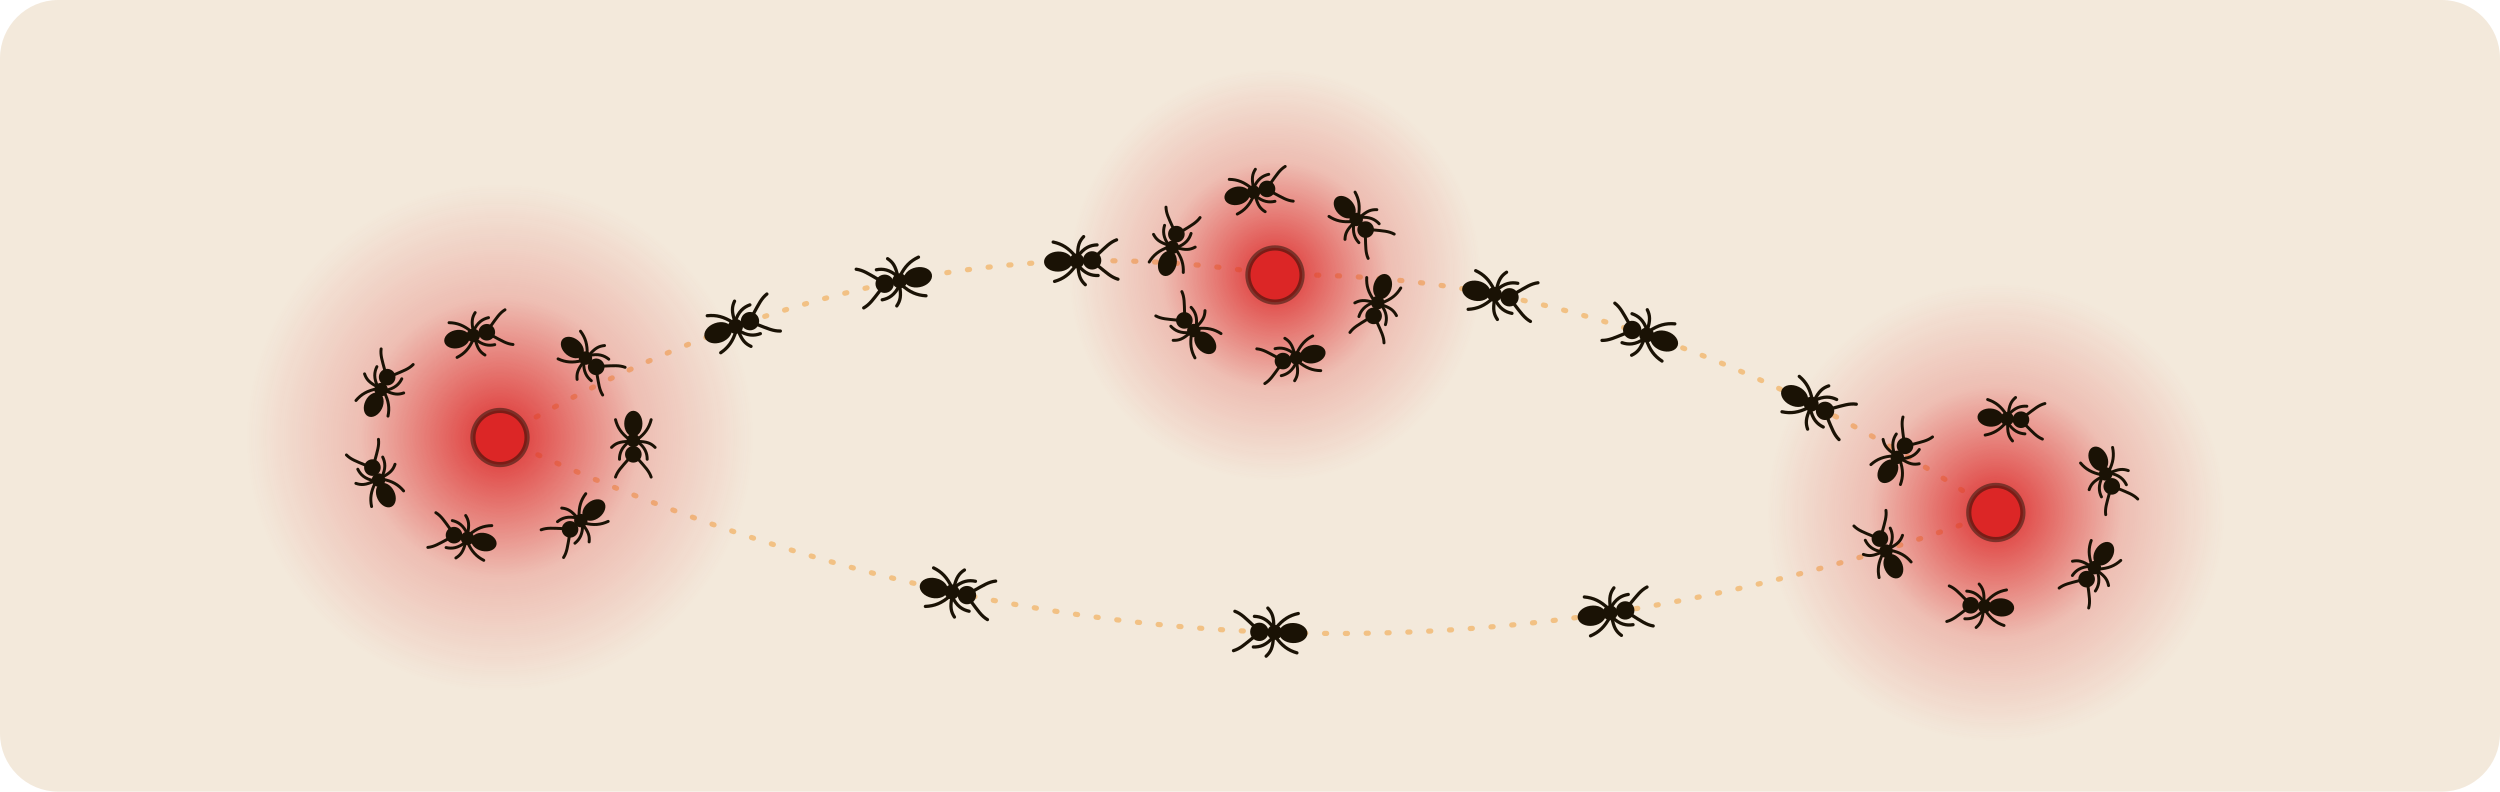
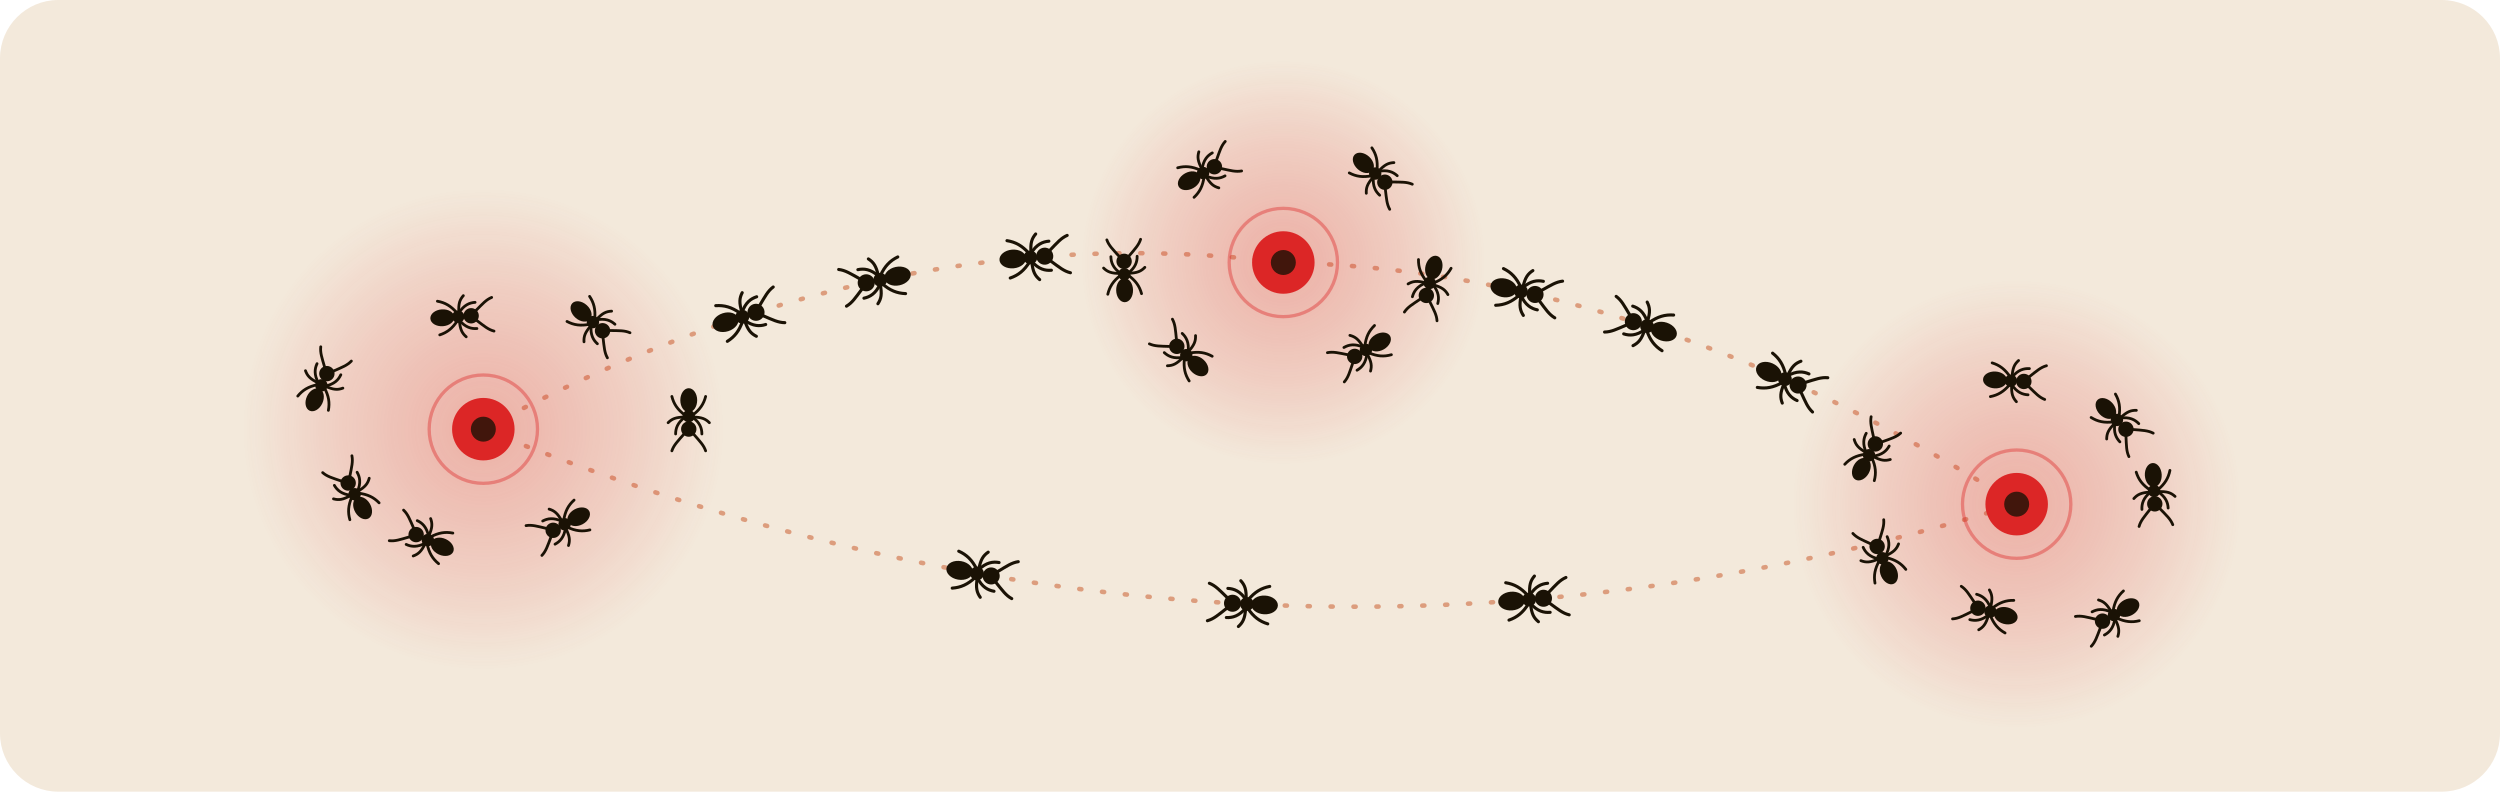
<svg xmlns="http://www.w3.org/2000/svg" viewBox="0 0 1200 380" width="1200" height="380" role="img" aria-labelledby="t d">
  <defs>
    <g id="ant" fill="#1a1205">
-       <ellipse cx="-7" cy="0" rx="6.5" ry="4.6" />
-       <circle cx="1.5" cy="0" r="3.4" />
-       <circle cx="8.5" cy="0" r="4.2" />
+       <ellipse cx="-7" cy="0" rx="6.4" ry="4.5" />
+       <circle cx="1.5" cy="0" r="3.3" />
+       <circle cx="8.4" cy="0" r="4.1" />
      <g fill="none" stroke="#1a1205" stroke-width="1.5" stroke-linecap="round">
        <path d="M1,-2 C -2,-6 -5,-8 -9,-9" />
        <path d="M2,-2 C 2,-7 3,-9 5,-11" />
        <path d="M2,-2 C 5,-6 8,-7 11,-7" />
        <path d="M1,2 C -2,6 -5,8 -9,9" />
        <path d="M2,2 C 2,7 3,9 5,11" />
        <path d="M2,2 C 5,6 8,7 11,7" />
        <path d="M11,-2.5 C 15,-6 17,-8 20,-9" />
        <path d="M11,2.5 C 15,6 17,8 20,9" />
      </g>
    </g>
    <radialGradient id="glow">
-       <stop offset="0%" stop-color="#dc2626" stop-opacity="0.95" />
-       <stop offset="55%" stop-color="#dc2626" stop-opacity="0.22" />
+       <stop offset="0%" stop-color="#dc2626" stop-opacity="0.30" />
+       <stop offset="62%" stop-color="#dc2626" stop-opacity="0.13" />
      <stop offset="100%" stop-color="#dc2626" stop-opacity="0" />
    </radialGradient>
  </defs>
  <rect width="1200" height="380" rx="28" fill="#f3e9db" />
-   <g fill="none" stroke="#f0a03c" stroke-width="2.5" stroke-linecap="round" opacity="0.55" stroke-dasharray="1 9">
-     <path d="M240,210 Q426.0,101.0 612,132" />
-     <path d="M612,132 Q785.0,129.0 958,246" />
-     <path d="M240,210 Q599.0,378.0 958,246" />
+   <g fill="none" stroke="#c2410c" stroke-width="2.2" stroke-linecap="round" opacity="0.45" stroke-dasharray="1 10">
+     <path d="M232,206 Q424.0,102.0 616,126" />
+     <path d="M616,126 Q792.0,130.0 968,242" />
+     <path d="M232,206 Q600.0,356.0 968,242" />
  </g>
-   <circle cx="240" cy="210" r="122" fill="url(#glow)" />
-   <circle cx="240" cy="210" r="13" fill="#dc2626" />
-   <circle cx="240" cy="210" r="13" fill="none" stroke="#1a1205" stroke-width="2.5" opacity="0.5" />
-   <circle cx="612" cy="132" r="99" fill="url(#glow)" />
-   <circle cx="612" cy="132" r="13" fill="#dc2626" />
-   <circle cx="612" cy="132" r="13" fill="none" stroke="#1a1205" stroke-width="2.5" opacity="0.5" />
-   <circle cx="958" cy="246" r="110" fill="url(#glow)" />
-   <circle cx="958" cy="246" r="13" fill="#dc2626" />
-   <circle cx="958" cy="246" r="13" fill="none" stroke="#1a1205" stroke-width="2.5" opacity="0.5" />
-   <use href="#ant" transform="translate(304.0,210.0) rotate(90) scale(0.95)" />
-   <use href="#ant" transform="translate(279.9,249.0) rotate(141) scale(0.95)" />
-   <use href="#ant" transform="translate(225.8,258.7) rotate(193) scale(0.95)" />
-   <use href="#ant" transform="translate(182.3,231.7) rotate(244) scale(0.95)" />
-   <use href="#ant" transform="translate(182.3,188.3) rotate(296) scale(0.95)" />
-   <use href="#ant" transform="translate(225.8,161.3) rotate(347) scale(0.95)" />
-   <use href="#ant" transform="translate(279.9,171.0) rotate(399) scale(0.95)" />
-   <use href="#ant" transform="translate(661.7,143.9) rotate(107) scale(0.95)" />
-   <use href="#ant" transform="translate(623.7,171.5) rotate(167) scale(0.95)" />
-   <use href="#ant" transform="translate(574.0,159.7) rotate(227) scale(0.95)" />
-   <use href="#ant" transform="translate(562.3,120.1) rotate(287) scale(0.95)" />
-   <use href="#ant" transform="translate(600.3,92.5) rotate(347) scale(0.95)" />
-   <use href="#ant" transform="translate(650.0,104.3) rotate(407) scale(0.95)" />
-   <use href="#ant" transform="translate(1006.1,271.3) rotate(124) scale(0.95)" />
-   <use href="#ant" transform="translate(954.0,291.1) rotate(184) scale(0.95)" />
-   <use href="#ant" transform="translate(905.9,265.8) rotate(244) scale(0.95)" />
-   <use href="#ant" transform="translate(909.9,220.7) rotate(304) scale(0.95)" />
-   <use href="#ant" transform="translate(962.0,200.9) rotate(364) scale(0.95)" />
-   <use href="#ant" transform="translate(1010.1,226.2) rotate(424) scale(0.95)" />
-   <use href="#ant" transform="translate(351.6,157.2) rotate(-20) scale(1.05)" />
-   <use href="#ant" transform="translate(433.4,134.5) rotate(169) scale(1.05)" />
-   <use href="#ant" transform="translate(515.3,125.3) rotate(-2) scale(1.05)" />
-   <use href="#ant" transform="translate(715.8,141.0) rotate(11) scale(1.05)" />
-   <use href="#ant" transform="translate(791.9,161.3) rotate(199) scale(1.05)" />
-   <use href="#ant" transform="translate(868.0,193.3) rotate(26) scale(1.05)" />
-   <use href="#ant" transform="translate(455.4,283.8) rotate(12) scale(1.05)" />
-   <use href="#ant" transform="translate(613.4,303.6) rotate(182) scale(1.05)" />
-   <use href="#ant" transform="translate(771.3,294.4) rotate(-9) scale(1.05)" />
+   <circle cx="232" cy="206" r="116" fill="url(#glow)" />
+   <circle cx="232" cy="206" r="26" fill="none" stroke="#dc2626" stroke-width="1.6" opacity="0.4" />
+   <circle cx="232" cy="206" r="15" fill="#dc2626" />
+   <circle cx="232" cy="206" r="6" fill="#1a1205" opacity="0.8" />
+   <circle cx="616" cy="126" r="97" fill="url(#glow)" />
+   <circle cx="616" cy="126" r="26" fill="none" stroke="#dc2626" stroke-width="1.6" opacity="0.4" />
+   <circle cx="616" cy="126" r="15" fill="#dc2626" />
+   <circle cx="616" cy="126" r="6" fill="#1a1205" opacity="0.8" />
+   <circle cx="968" cy="242" r="108" fill="url(#glow)" />
+   <circle cx="968" cy="242" r="26" fill="none" stroke="#dc2626" stroke-width="1.6" opacity="0.4" />
+   <circle cx="968" cy="242" r="15" fill="#dc2626" />
+   <circle cx="968" cy="242" r="6" fill="#1a1205" opacity="0.8" />
+   <use href="#ant" transform="translate(330.6,198.4) rotate(90) scale(0.9)" />
+   <use href="#ant" transform="translate(272.2,251.0) rotate(152) scale(0.9)" />
+   <use href="#ant" transform="translate(206.6,259.8) rotate(205) scale(0.9)" />
+   <use href="#ant" transform="translate(170.9,238.4) rotate(240) scale(0.9)" />
+   <use href="#ant" transform="translate(153.7,186.2) rotate(295) scale(0.9)" />
+   <use href="#ant" transform="translate(218.6,152.1) rotate(356) scale(0.9)" />
+   <use href="#ant" transform="translate(283.6,153.7) rotate(402) scale(0.9)" />
+   <use href="#ant" transform="translate(686.6,134.5) rotate(105) scale(0.9)" />
+   <use href="#ant" transform="translate(656.8,167.3) rotate(150) scale(0.9)" />
+   <use href="#ant" transform="translate(570.4,171.4) rotate(223) scale(0.9)" />
+   <use href="#ant" transform="translate(539.7,133.0) rotate(269) scale(0.9)" />
+   <use href="#ant" transform="translate(576.3,83.7) rotate(331) scale(0.9)" />
+   <use href="#ant" transform="translate(659.1,82.4) rotate(402) scale(0.9)" />
+   <use href="#ant" transform="translate(1033.9,234.3) rotate(87) scale(0.9)" />
+   <use href="#ant" transform="translate(1015.9,294.6) rotate(152) scale(0.9)" />
+   <use href="#ant" transform="translate(956.7,293.9) rotate(195) scale(0.9)" />
+   <use href="#ant" transform="translate(904.1,269.2) rotate(246) scale(0.9)" />
+   <use href="#ant" transform="translate(896.5,219.7) rotate(299) scale(0.9)" />
+   <use href="#ant" transform="translate(963.9,182.7) rotate(363) scale(0.9)" />
+   <use href="#ant" transform="translate(1015.2,200.6) rotate(406) scale(0.9)" />
+   <use href="#ant" transform="translate(354.9,152.5) rotate(-18) scale(1.0)" />
+   <use href="#ant" transform="translate(424.0,134.0) rotate(168) scale(1.0)" />
+   <use href="#ant" transform="translate(493.1,123.7) rotate(-5) scale(1.0)" />
+   <use href="#ant" transform="translate(728.6,139.6) rotate(12) scale(1.0)" />
+   <use href="#ant" transform="translate(792.0,157.0) rotate(198) scale(1.0)" />
+   <use href="#ant" transform="translate(855.4,181.4) rotate(24) scale(1.0)" />
+   <use href="#ant" transform="translate(467.5,275.0) rotate(10) scale(1.0)" />
+   <use href="#ant" transform="translate(600.0,290.0) rotate(183) scale(1.0)" />
+   <use href="#ant" transform="translate(732.5,287.9) rotate(-5) scale(1.0)" />
</svg>
